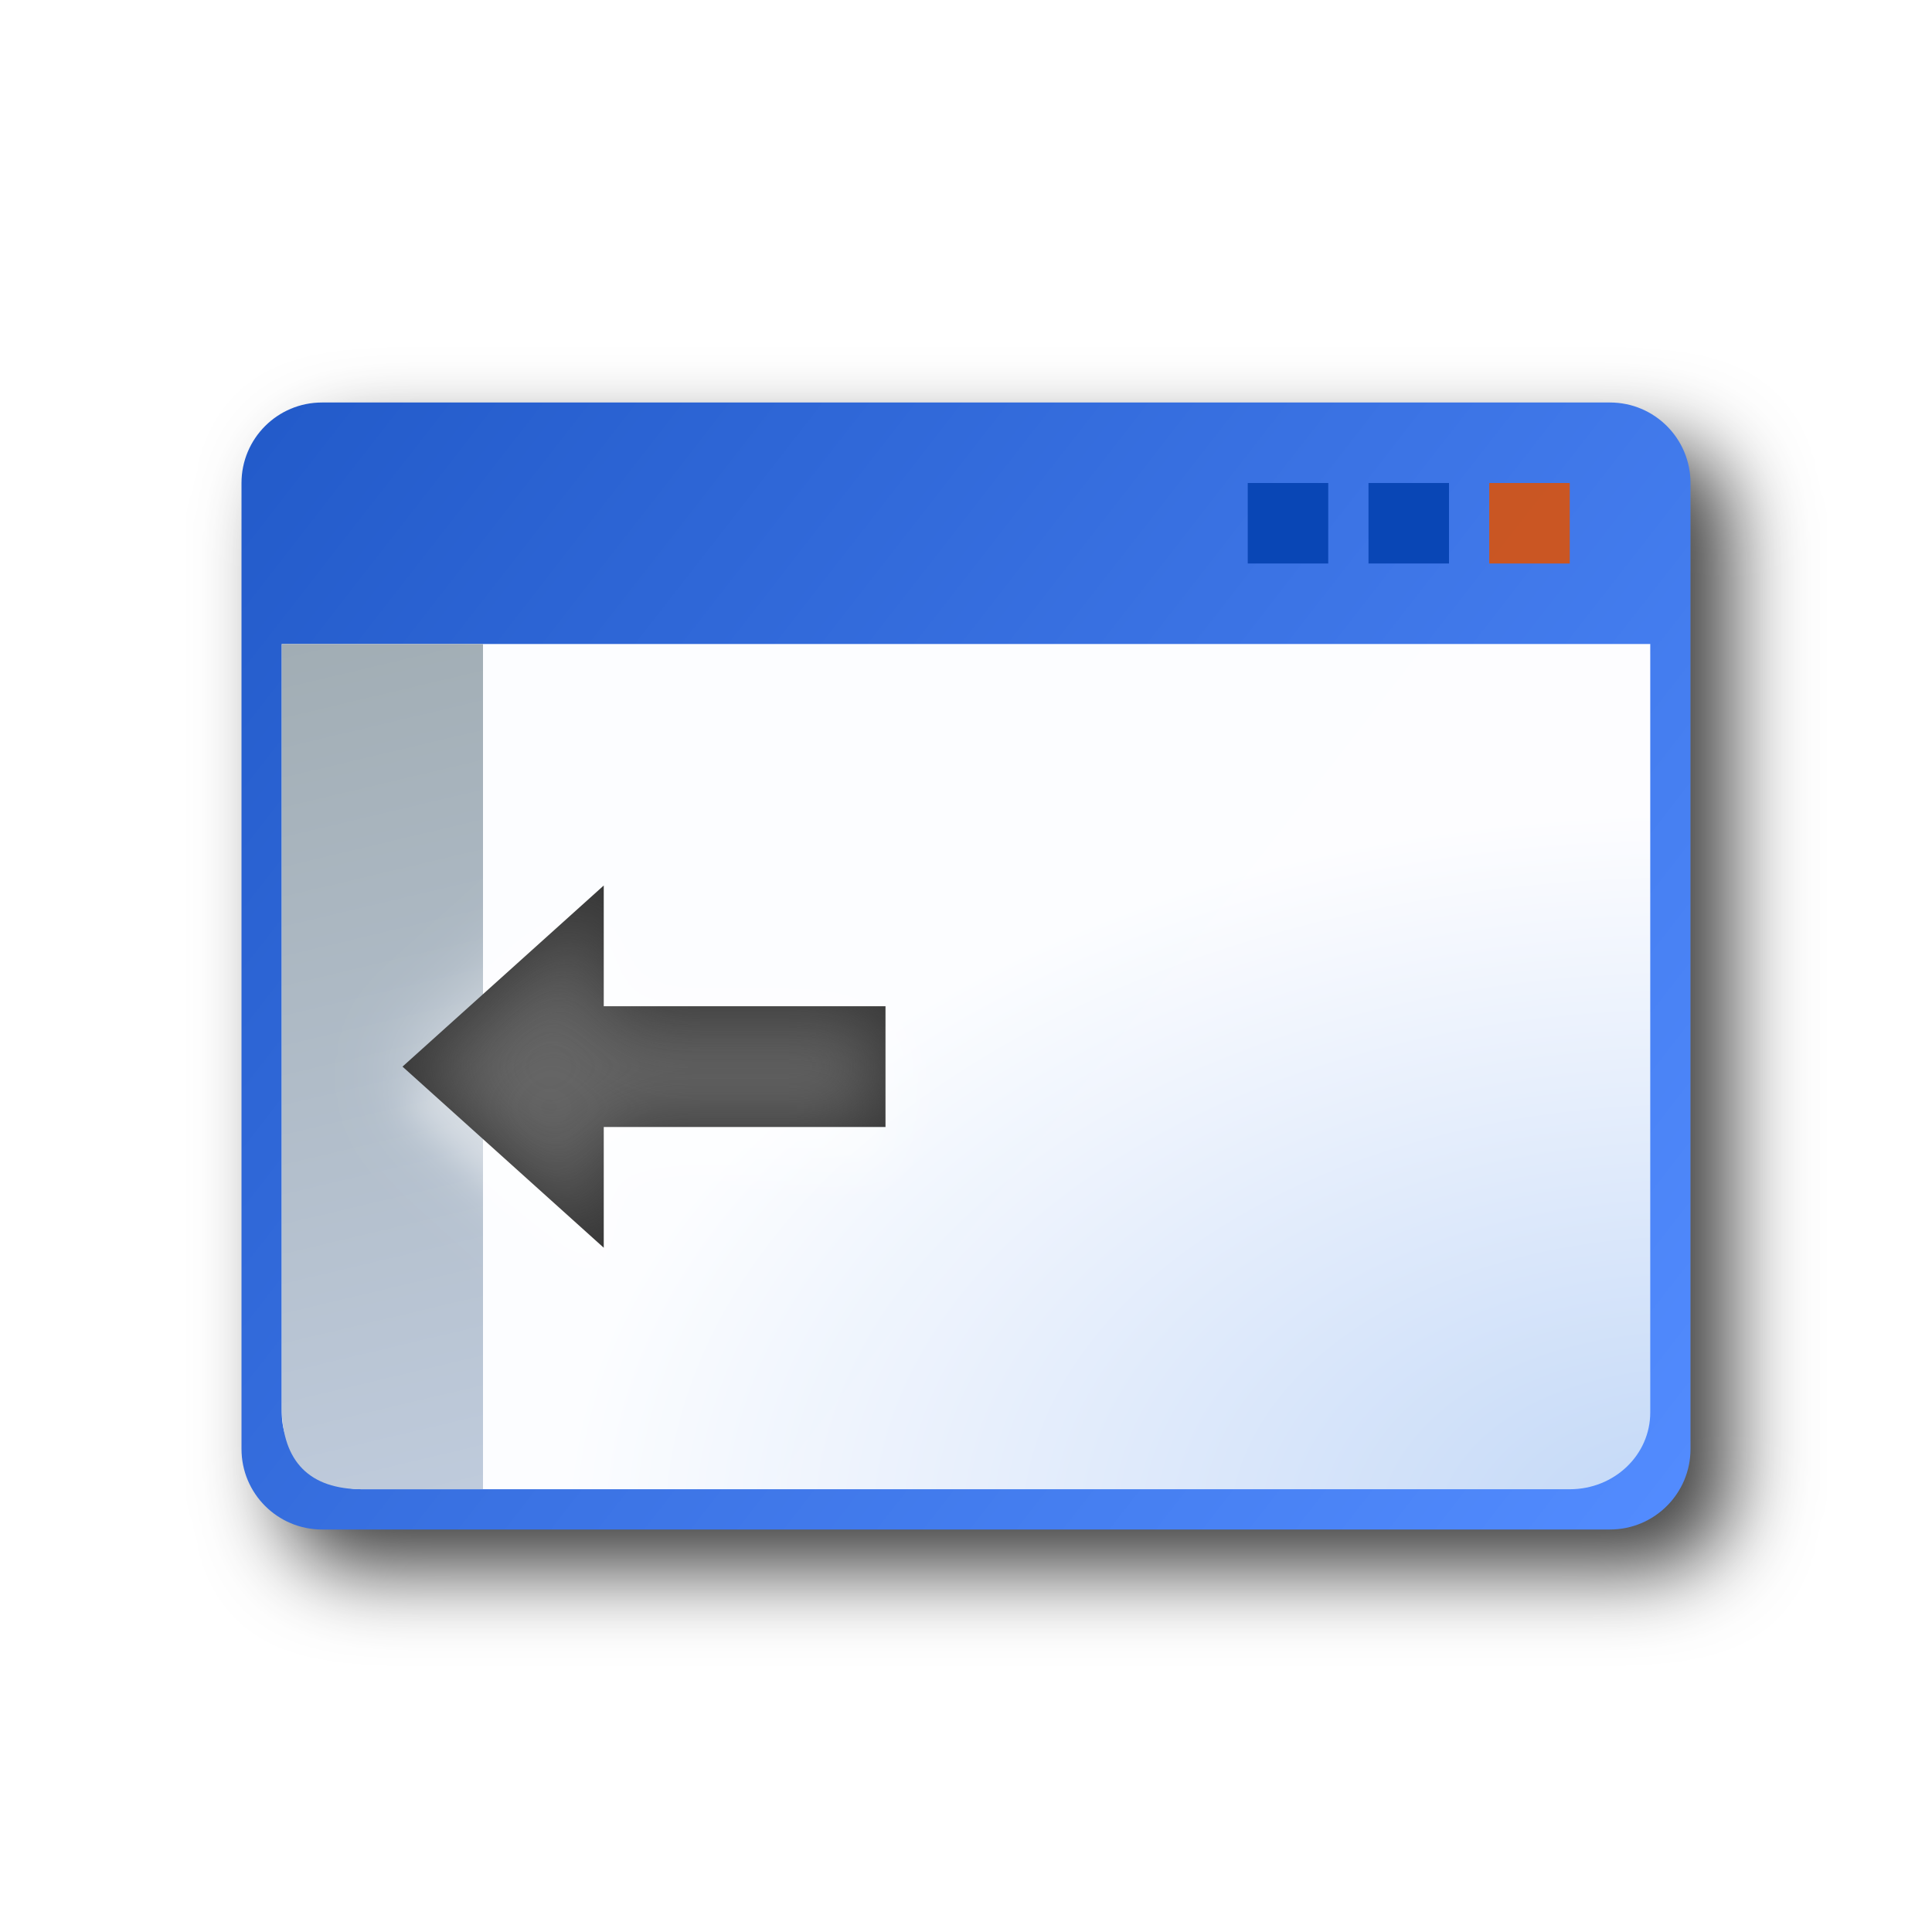
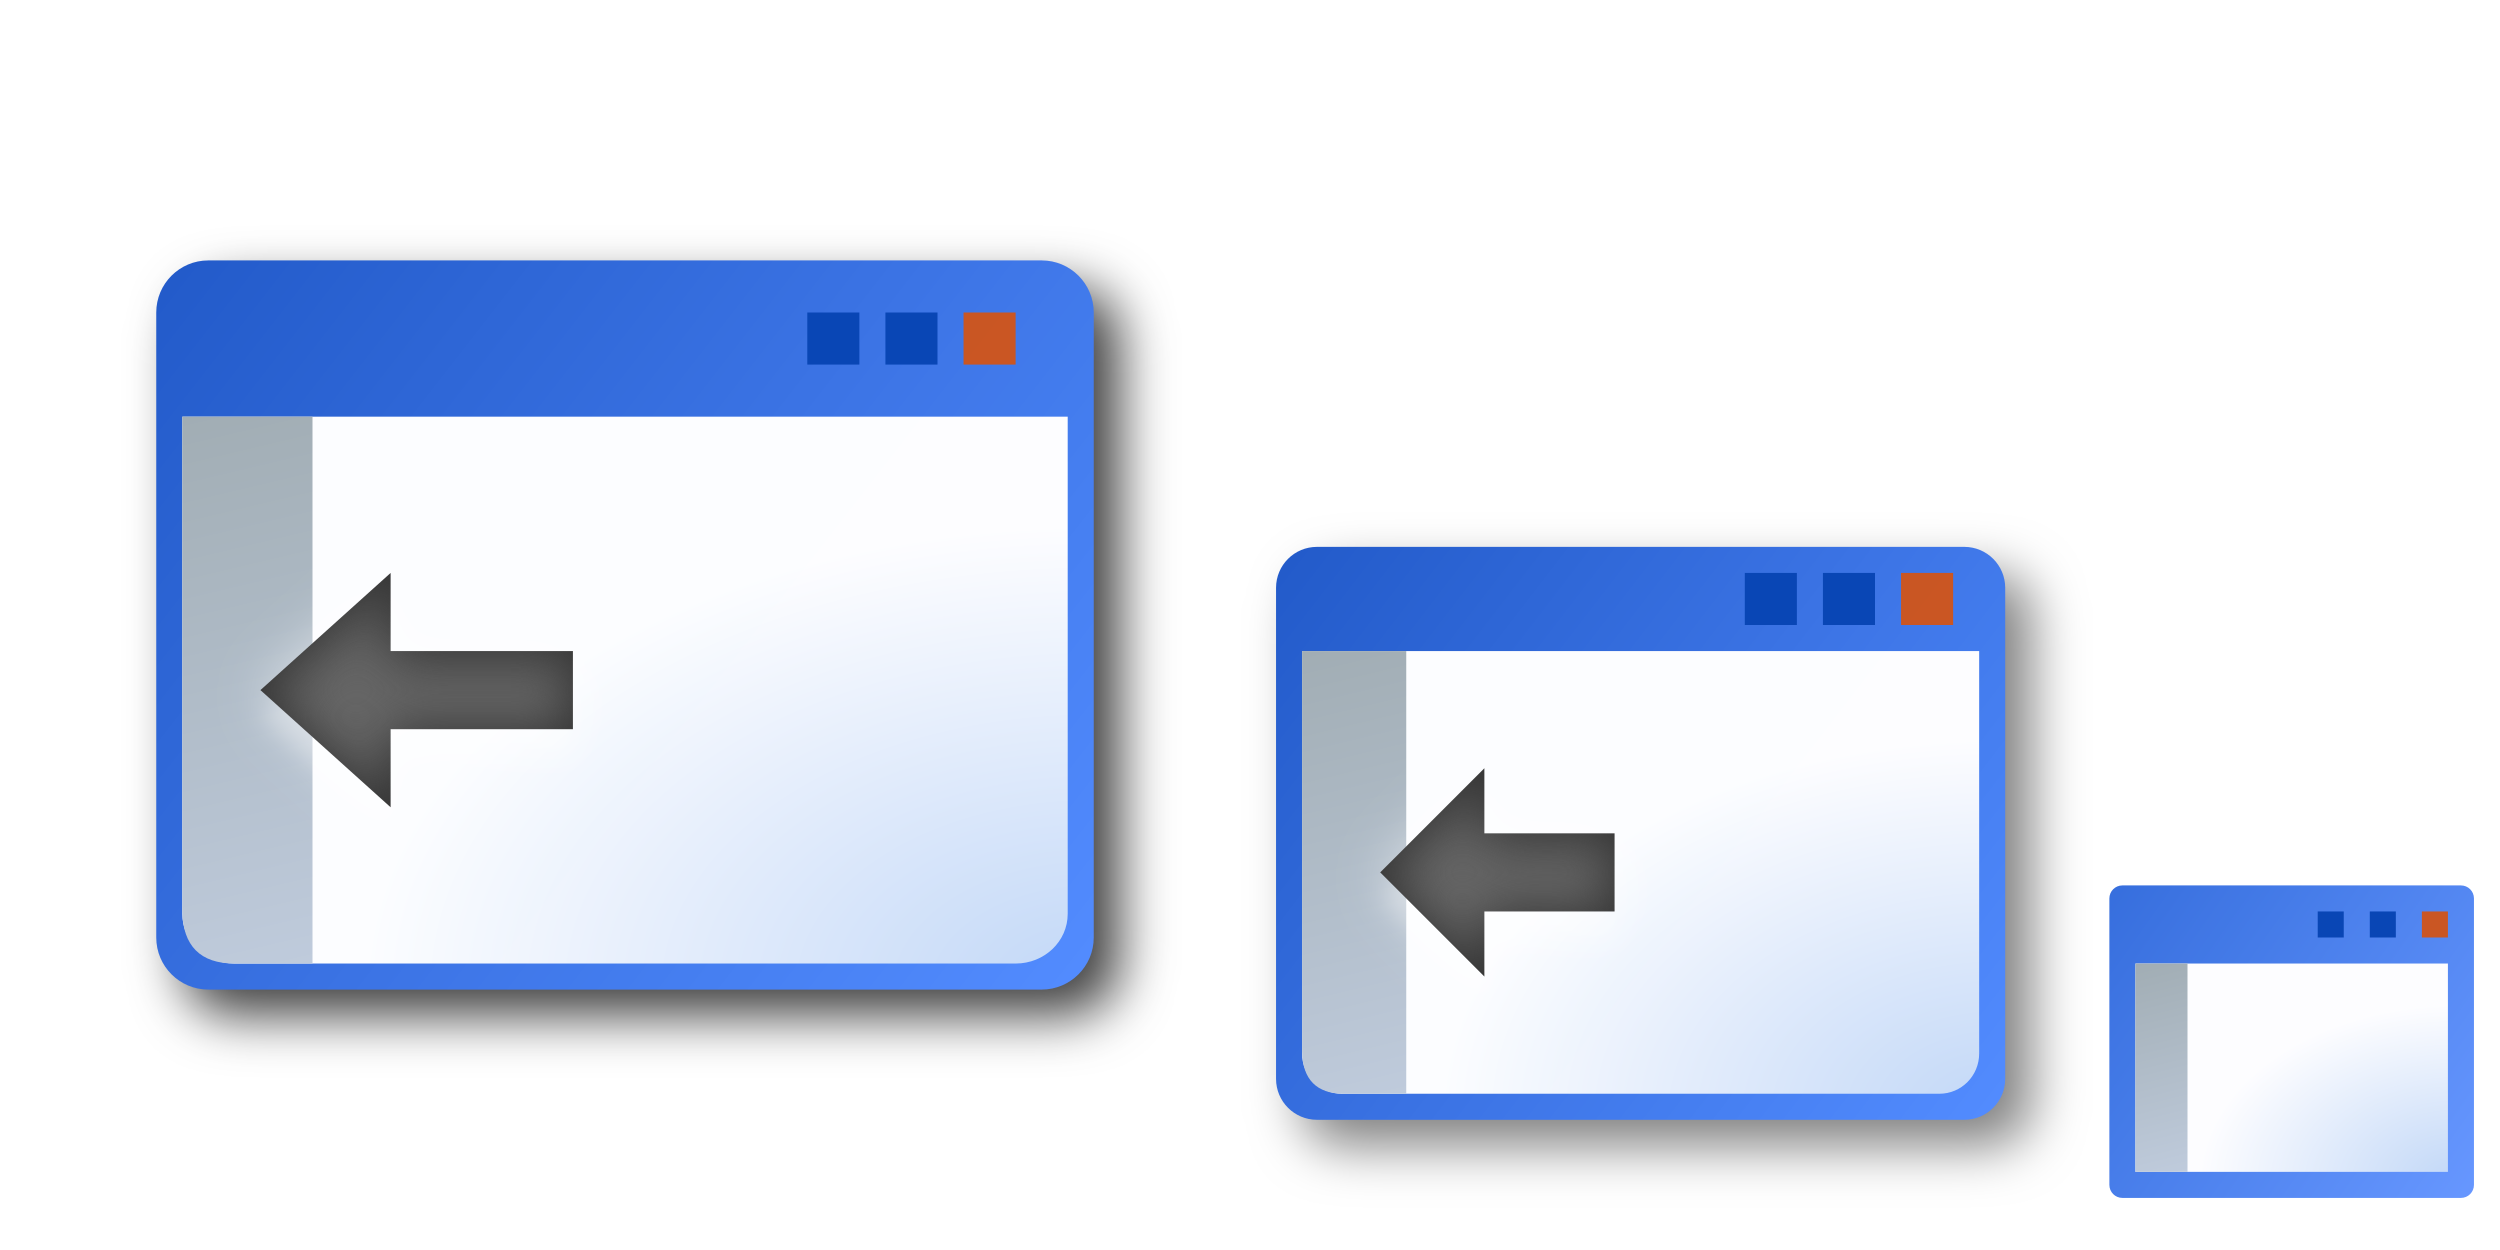
- <svg xmlns="http://www.w3.org/2000/svg" xmlns:xlink="http://www.w3.org/1999/xlink" width="48" height="48" id="svg2938" version="1.1" style="display:inline">
+ <svg xmlns="http://www.w3.org/2000/svg" xmlns:xlink="http://www.w3.org/1999/xlink" width="96" height="48" id="svg2938" version="1.1" style="display:inline">
  <defs id="defs2940">
    <linearGradient id="linearGradient4288">
      <stop style="stop-color:#bfcbdc;stop-opacity:1;" offset="0" id="stop4290" />
      <stop style="stop-color:#a1adb4;stop-opacity:1;" offset="1" id="stop4292" />
    </linearGradient>
    <linearGradient id="linearGradient3992">
      <stop style="stop-color:#2059c9;stop-opacity:1;" offset="0" id="stop3994" />
      <stop style="stop-color:#528bff;stop-opacity:1;" offset="1" id="stop3996" />
    </linearGradient>
+     <linearGradient xlink:href="#linearGradient4288" id="linearGradient4294" x1="12" y1="37" x2="7" y2="16" gradientUnits="userSpaceOnUse" />
+     <linearGradient id="linearGradient4023-7">
+       <stop style="stop-color:#c2d8f7;stop-opacity:1;" offset="0" id="stop4025-3" />
+       <stop style="stop-color:#fefeff;stop-opacity:1;" offset="1" id="stop4027-7" />
+     </linearGradient>
+     <radialGradient r="16.971" fy="41.827" fx="36.119" cy="41.827" cx="36.119" gradientTransform="matrix(-1.2607064e-7,-1.051384,1.652778,-1.8002415e-7,-27.13091,45.97506)" gradientUnits="userSpaceOnUse" id="radialGradient3878" xlink:href="#linearGradient4023-7" />
+     <linearGradient xlink:href="#linearGradient3992" id="linearGradient3914" x1="6" y1="10" x2="42" y2="38" gradientUnits="userSpaceOnUse" />
+     <filter id="filter4071" width="1.5" height="1.5" x="-0.25" y="-0.25" color-interpolation-filters="sRGB">
+       <feGaussianBlur id="feGaussianBlur4073" in="SourceAlpha" stdDeviation="1" result="blur" />
+       <feColorMatrix id="feColorMatrix4075" result="bluralpha" type="matrix" values="1 0 0 0 0 0 1 0 0 0 0 0 1 0 0 0 0 0 0.75 0 " />
+       <feOffset id="feOffset4077" in="bluralpha" dx="1" dy="1" result="offsetBlur" />
+       <feMerge id="feMerge4079">
+         <feMergeNode id="feMergeNode4081" in="offsetBlur" />
+         <feMergeNode id="feMergeNode4083" in="SourceGraphic" />
+       </feMerge>
+     </filter>
+     <linearGradient id="linearGradient3992-7">
+       <stop style="stop-color:#346ddd;stop-opacity:1;" offset="0" id="stop3994-1" />
+       <stop style="stop-color:#6696ff;stop-opacity:1;" offset="1" id="stop3996-07" />
+     </linearGradient>
+     <linearGradient y2="38" x2="42" y1="10" x1="6" gradientTransform="matrix(0.7777778,0,0,0.7857143,44.33333,13.14286)" gradientUnits="userSpaceOnUse" id="linearGradient3173" xlink:href="#linearGradient3992" />
+     <radialGradient r="16.971" fy="41.827" fx="36.119" cy="41.827" cx="36.119" gradientTransform="matrix(-9.640696e-8,-0.85112,1.263889,-1.4573384e-7,23.89989,43.55124)" gradientUnits="userSpaceOnUse" id="radialGradient4139" xlink:href="#linearGradient4023-7" />
+     <filter color-interpolation-filters="sRGB" y="-0.25" x="-0.25" height="1.5" width="1.5" id="filter4284">
+       <feGaussianBlur result="blur" stdDeviation="1" in="SourceAlpha" id="feGaussianBlur4286" />
+       <feColorMatrix values="1 0 0 0 0 0 1 0 0 0 0 0 1 0 0 0 0 0 0.5 0 " type="matrix" result="bluralpha" id="feColorMatrix4288" />
+       <feOffset result="offsetBlur" dy="1" dx="1" in="bluralpha" id="feOffset4290" />
+       <feMerge id="feMerge4292">
+         <feMergeNode in="offsetBlur" id="feMergeNode4294" />
+         <feMergeNode in="SourceGraphic" id="feMergeNode4296" />
+       </feMerge>
+     </filter>
+     <linearGradient xlink:href="#linearGradient3992-7" id="linearGradient3102" gradientUnits="userSpaceOnUse" gradientTransform="matrix(0.3888889,0,0,0.4285714,78.66667,29.71429)" x1="6" y1="10" x2="42" y2="38" />
+     <radialGradient xlink:href="#linearGradient4023-7" id="radialGradient3106" gradientUnits="userSpaceOnUse" gradientTransform="matrix(-4.449552e-8,-0.400527,0.5833334,-6.8580631e-8,69.9538,29.84764)" cx="36.119" cy="41.827" fx="36.119" fy="41.827" r="16.971" />
+     <linearGradient xlink:href="#linearGradient4288" id="linearGradient3112" gradientUnits="userSpaceOnUse" gradientTransform="matrix(0.8,0,0,0.8095238,44.4,12.04762)" x1="12" y1="37" x2="7" y2="16" />
    <filter id="filter5189" color-interpolation-filters="sRGB" x="-0.5" y="-0.25" width="2" height="1.5">
      <feGaussianBlur id="feGaussianBlur5191" stdDeviation="1" result="result8" />
      <feOffset id="feOffset5193" dx="0" dy="1" result="result11" />
      <feComposite id="feComposite5195" in2="result11" result="result6" in="SourceGraphic" operator="atop" />
      <feFlood id="feFlood5197" result="result10" in="result6" flood-opacity="0.25" flood-color="rgb(51,51,51)" />
      <feBlend id="feBlend5199" in2="result10" mode="normal" in="result6" result="result12" />
      <feComposite id="feComposite5201" in2="SourceGraphic" result="fbSourceGraphic" operator="atop" />
      <feColorMatrix result="fbSourceGraphicAlpha" in="fbSourceGraphic" values="0 0 0 -1 0 0 0 0 -1 0 0 0 0 -1 0 0 0 0 1 0" id="feColorMatrix2930" type="luminanceToAlpha" />
      <feGaussianBlur id="feGaussianBlur2932" stdDeviation="1" result="result8" in="fbSourceGraphic" />
      <feOffset id="feOffset2934" dx="0" dy="0" result="result11" />
      <feComposite id="feComposite2936" in2="result11" result="result6" in="fbSourceGraphic" operator="atop" />
      <feFlood id="feFlood2938" result="result10" in="result6" flood-opacity="1" flood-color="rgb(51,51,51)" />
      <feBlend id="feBlend2940" in2="result10" mode="normal" in="result6" result="result13" />
      <feComposite id="feComposite2942" in2="fbSourceGraphic" result="fbSourceGraphic" operator="atop" />
      <feColorMatrix result="fbSourceGraphicAlpha" in="fbSourceGraphic" values="0 0 0 -1 0 0 0 0 -1 0 0 0 0 -1 0 0 0 0 1 0" id="feColorMatrix3252" />
      <feGaussianBlur id="feGaussianBlur3254" in="fbSourceGraphicAlpha" stdDeviation="0.4" result="blur" />
      <feColorMatrix id="feColorMatrix3256" result="bluralpha" type="matrix" values="-1 0 0 0 1 0 -1 0 0 1 0 0 -1 0 1 0 0 0 0.25 0 " />
      <feOffset id="feOffset3258" in="bluralpha" dx="0" dy="1" result="offsetBlur" />
      <feMerge id="feMerge3260" result="fbSourceGraphic">
        <feMergeNode id="feMergeNode3262" in="offsetBlur" />
        <feMergeNode id="feMergeNode3264" in="fbSourceGraphic" />
      </feMerge>
      <feColorMatrix result="fbSourceGraphicAlpha" in="fbSourceGraphic" values="0 0 0 -1 0 0 0 0 -1 0 0 0 0 -1 0 0 0 0 1 0" id="feColorMatrix3416" />
      <feGaussianBlur id="feGaussianBlur3418" in="fbSourceGraphicAlpha" stdDeviation="1" result="blur" />
      <feColorMatrix id="feColorMatrix3420" result="bluralpha" type="matrix" values="-1 0 0 0 1 0 -1 0 0 1 0 0 -1 0 1 0 0 0 0.5 0 " />
      <feOffset id="feOffset3422" in="bluralpha" dx="0" dy="0" result="offsetBlur" />
      <feMerge id="feMerge3424">
        <feMergeNode id="feMergeNode3426" in="offsetBlur" />
        <feMergeNode id="feMergeNode3428" in="fbSourceGraphic" />
      </feMerge>
    </filter>
-     <linearGradient xlink:href="#linearGradient4288" id="linearGradient4294" x1="12" y1="37" x2="7" y2="16" gradientUnits="userSpaceOnUse" />
-     <linearGradient id="linearGradient4023-7">
-       <stop style="stop-color:#c2d8f7;stop-opacity:1;" offset="0" id="stop4025-3" />
-       <stop style="stop-color:#fefeff;stop-opacity:1;" offset="1" id="stop4027-7" />
-     </linearGradient>
-     <radialGradient r="16.971" fy="41.827" fx="36.119" cy="41.827" cx="36.119" gradientTransform="matrix(-1.2607064e-7,-1.051384,1.652778,-1.8002415e-7,-27.13091,45.97506)" gradientUnits="userSpaceOnUse" id="radialGradient3878" xlink:href="#linearGradient4023-7" />
-     <linearGradient xlink:href="#linearGradient3992" id="linearGradient3914" x1="6" y1="10" x2="42" y2="38" gradientUnits="userSpaceOnUse" />
-     <filter id="filter4071" width="1.5" height="1.5" x="-0.25" y="-0.25" color-interpolation-filters="sRGB">
-       <feGaussianBlur id="feGaussianBlur4073" in="SourceAlpha" stdDeviation="1" result="blur" />
-       <feColorMatrix id="feColorMatrix4075" result="bluralpha" type="matrix" values="1 0 0 0 0 0 1 0 0 0 0 0 1 0 0 0 0 0 0.75 0 " />
-       <feOffset id="feOffset4077" in="bluralpha" dx="1" dy="1" result="offsetBlur" />
-       <feMerge id="feMerge4079">
-         <feMergeNode id="feMergeNode4081" in="offsetBlur" />
-         <feMergeNode id="feMergeNode4083" in="SourceGraphic" />
-       </feMerge>
-     </filter>
+     <linearGradient xlink:href="#linearGradient4288" id="linearGradient3857" x1="84" y1="45" x2="82" y2="37" gradientUnits="userSpaceOnUse" />
  </defs>
  <g id="layer1" style="display:inline">
    <rect style="opacity:0.99;fill:url(#linearGradient3914);fill-opacity:1;stroke:none;filter:url(#filter4071)" id="rect3974" width="36" height="28" x="6" y="10" ry="2" />
+     <rect style="opacity:0.99;fill:url(#linearGradient3173);fill-opacity:1;stroke:none;display:inline;filter:url(#filter4284)" id="rect3974-9" width="28" height="22" x="49" y="21" ry="1.571" />
+     <rect ry="0.5" y="34" x="81" height="12" width="14" id="rect3100" style="opacity:0.99;fill:url(#linearGradient3102);fill-opacity:1;stroke:none;display:inline" />
  </g>
  <g id="layer2" style="display:inline" transform="translate(0,30)">
    <path style="opacity:0.99;fill:url(#radialGradient3878);fill-opacity:1;stroke:none;display:inline" d="m 7,-14 34,0 0,0 0,19.091 C 41,6.149 40.108,7 39,7 L 9,7 C 7.892,7 7,6.149 7,5.091 7,0.318 7,-14 7,-14 z" id="rect4011" />
+     <path style="opacity:0.99;fill:url(#radialGradient4139);fill-opacity:1;stroke:none;display:inline" d="m 50,-5 26,0 0,0 0,15.455 C 76,11.311 75.318,12 74.471,12 L 51.529,12 C 50.682,12 50,11.311 50,10.455 50,6.591 50,-5 50,-5 z" id="rect4011-6" />
+     <path id="path3104" d="m 82,7 12,0 0,0 0,8 -12,0 c 0,-8 0,-8 0,-8 z" style="opacity:0.99;fill:url(#radialGradient3106);fill-opacity:1;stroke:none;display:inline" />
  </g>
  <g id="layer4" style="display:inline">
    <rect style="opacity:0.99;fill:#cb5621;fill-opacity:1;stroke:none" id="rect4031" width="2" height="2" x="37" y="12" ry="0" />
    <rect ry="0" y="12" x="34" height="2" width="2" id="rect4033" style="fill:#0946b5;fill-opacity:1;stroke:none" />
    <rect style="fill:#0946b5;fill-opacity:1;stroke:none" id="rect4035" width="2" height="2" x="31" y="12" ry="0" />
    <path style="fill:url(#linearGradient4294);fill-opacity:1;stroke:none" d="m 12,16 0,21 -3,0 C 7.691,37 7.022,36.315 7,35 L 7,16 z" id="rect4261" />
    <path style="fill:#666666;fill-opacity:1;stroke:none;display:inline;filter:url(#filter5189)" d="m 15,31 -5,-4.5 5,-4.5 0,3 7,0 0,3 -7,0 z" id="path3778-4" />
+     <rect style="opacity:0.99;fill:#cb5621;fill-opacity:1;stroke:none;display:inline" id="rect4031-8" width="2" height="2" x="73" y="22" ry="0" />
+     <rect ry="0" y="22" x="70" height="2" width="2" id="rect4033-3" style="fill:#0946b5;fill-opacity:1;stroke:none;display:inline" />
+     <rect style="fill:#0946b5;fill-opacity:1;stroke:none;display:inline" id="rect4035-4" width="2" height="2" x="67" y="22" ry="0" />
+     <path style="fill:url(#linearGradient3112);fill-opacity:1;stroke:none;display:inline" d="m 54,25 0,17 -2.4,0 C 50.553,42 50.018,41.445 50,40.381 L 50,25 z" id="rect4261-8" />
+     <path style="fill:#666666;fill-opacity:1;stroke:none;display:inline;filter:url(#filter5189)" d="m 57,37.5 -4,-4 4,-4 0,2.5 5,0 0,3 -5,0 z" id="path3778-4-4" />
+     <path id="path3108" d="m 84,37 0,8 -2,0 0,-8 z" style="fill:url(#linearGradient3857);fill-opacity:1;stroke:none;display:inline" />
+     <rect ry="0" y="35" x="93" height="1" width="1" id="rect3114" style="opacity:0.99;fill:#cb5621;fill-opacity:1;stroke:none;display:inline" />
+     <rect style="fill:#0946b5;fill-opacity:1;stroke:none;display:inline" id="rect3116" width="1" height="1" x="91" y="35" ry="0" />
+     <rect ry="0" y="35" x="89" height="1" width="1" id="rect3890" style="fill:#0946b5;fill-opacity:1;stroke:none;display:inline" />
+   </g>
+   <g id="layer3" style="opacity:0;display:inline">
+     <rect style="fill:#ffff99;fill-opacity:1;fill-rule:nonzero;stroke:none" id="icon48" width="48" height="48" x="0" y="1.7763568e-015" ry="0" />
+     <rect ry="0" y="16" x="48" height="32" width="32" id="icon32" style="fill:#99ff66;fill-opacity:1;fill-rule:nonzero;stroke:none" />
+     <rect style="fill:#ffccff;fill-opacity:1;fill-rule:nonzero;stroke:none" id="favicon" width="16" height="16" x="80" y="32" ry="0" />
  </g>
</svg>
